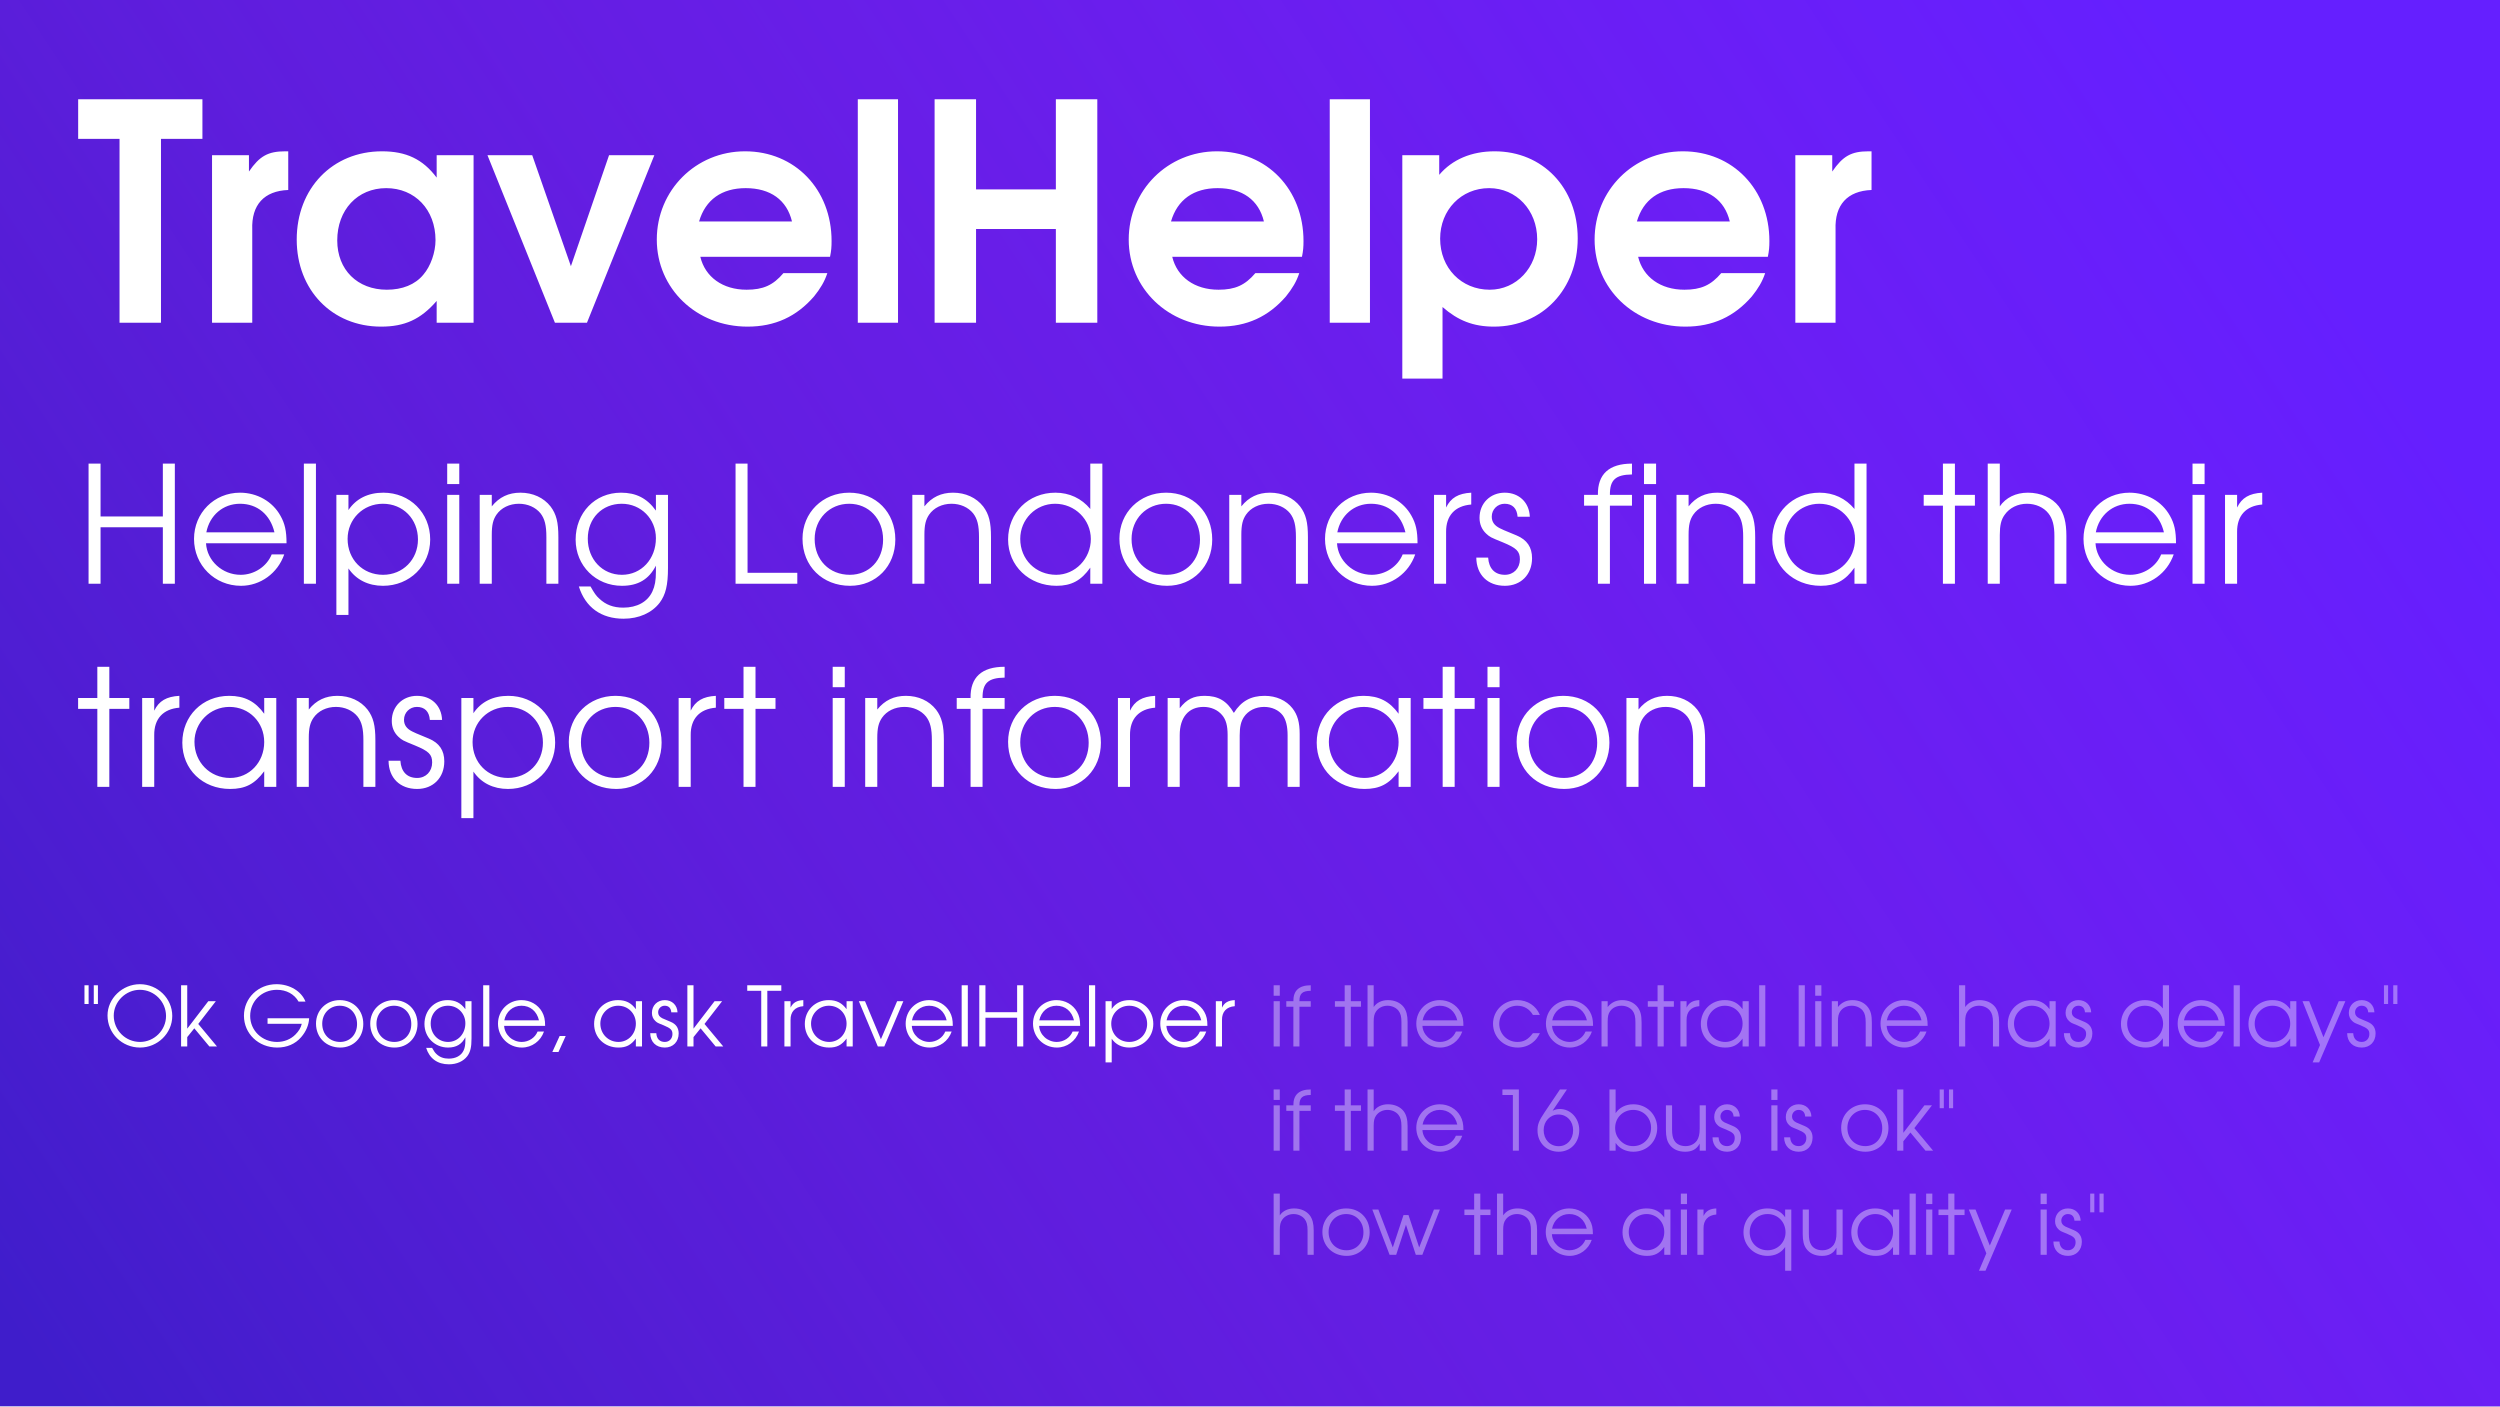
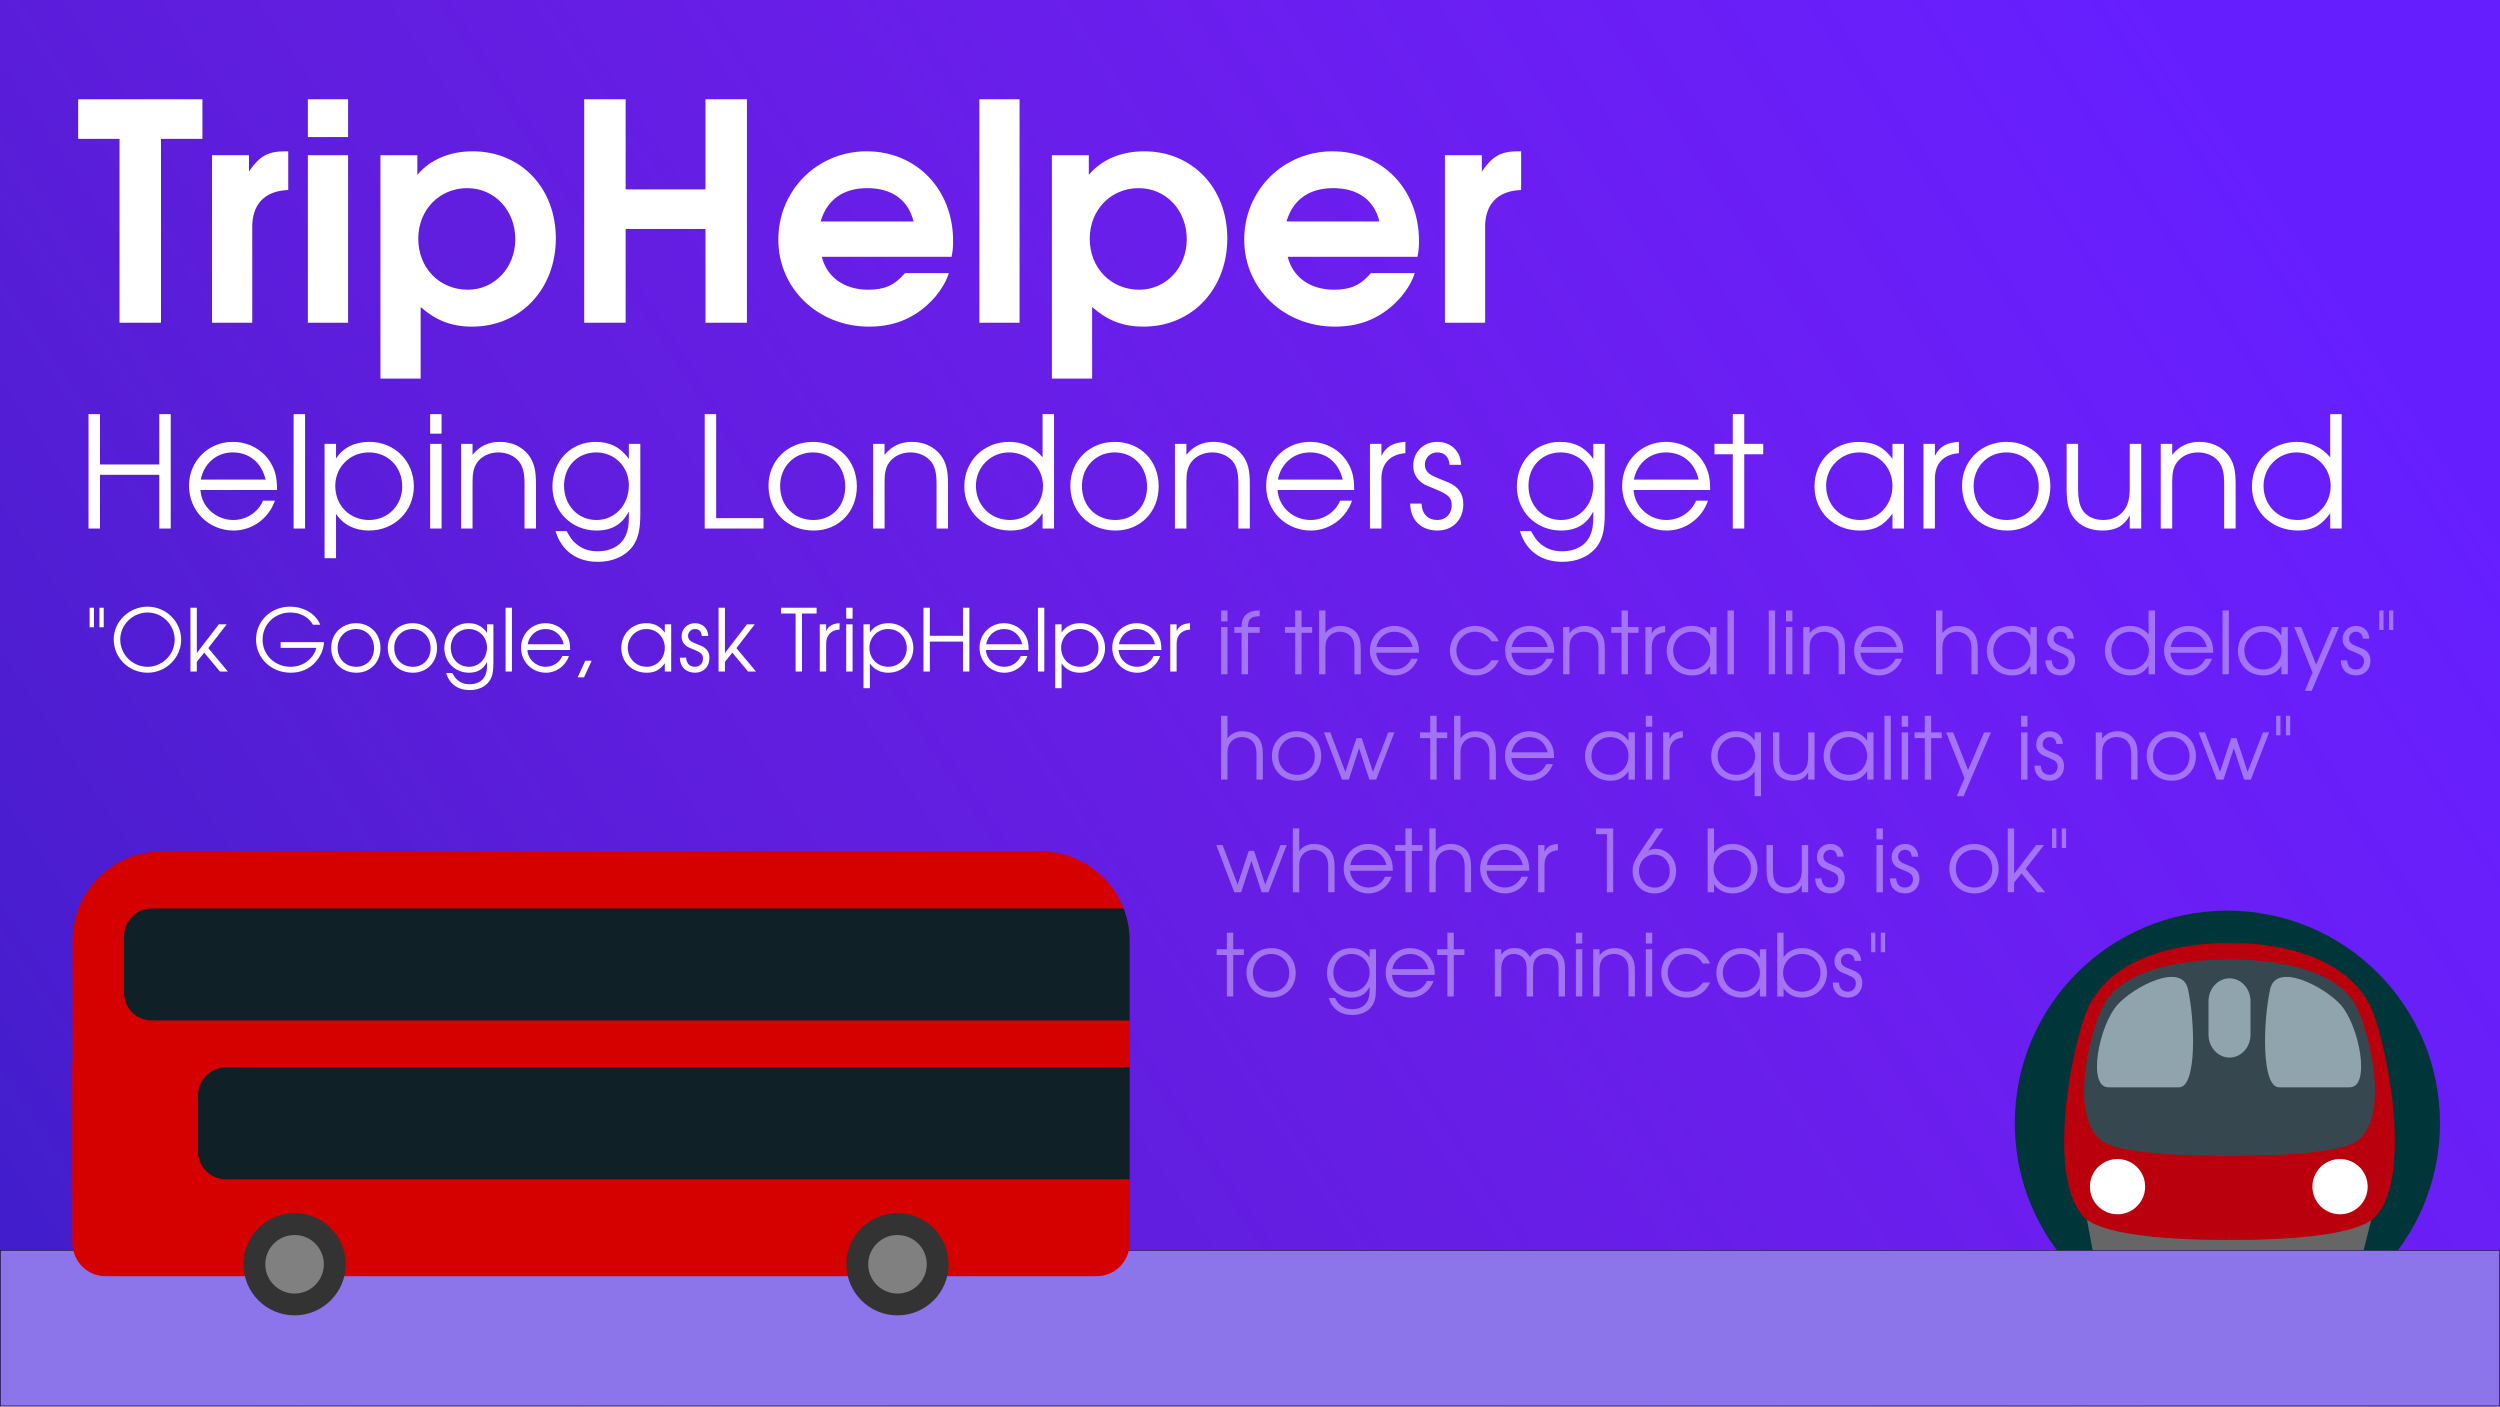
<svg xmlns="http://www.w3.org/2000/svg" xmlns:xlink="http://www.w3.org/1999/xlink" width="1920" height="1080" viewBox="0 0 508 285.75" version="1.1" id="svg8">
  <defs id="defs2">
    <linearGradient id="linearGradient4505">
      <stop style="stop-color:#651fff;stop-opacity:1;" offset="0" id="stop4501" />
      <stop style="stop-color:#b51fff;stop-opacity:0" offset="1" id="stop4503" />
    </linearGradient>
    <linearGradient xlink:href="#linearGradient4505" id="linearGradient4656" x1="459.241" y1="39.598" x2="30.206" y2="323.525" gradientUnits="userSpaceOnUse" />
+     <clipPath id="b">
+       <rect style="fill:#d50000;stroke-width:0.27" width="52.82" height="21.23" x="44.43" y="227.29" ry="4.46" rx="4.46" id="rect5" />
+     </clipPath>
+     <clipPath id="a">
+       <rect style="fill:#d50000;stroke-width:0.27" width="52.82" height="21.23" x="44.43" y="227.29" ry="4.46" rx="4.46" id="rect2" />
+     </clipPath>
+     <clipPath clipPathUnits="userSpaceOnUse" id="clipPath4571">
+       <rect ry="0.009" y="265.306" x="0.056" height="31.637" width="507.887" id="rect4573" style="opacity:1;fill:#8c74eb;fill-opacity:1;stroke:#000000;stroke-width:0.113;stroke-linecap:round;stroke-linejoin:miter;stroke-miterlimit:4;stroke-dasharray:none;stroke-dashoffset:2.268;stroke-opacity:0.955" />
+     </clipPath>
  </defs>
  <g id="layer1" transform="translate(0,-11.25)">
    <rect style="opacity:1;fill:#3f1dcb;fill-opacity:1;stroke:none;stroke-width:0.199;stroke-linecap:round;stroke-linejoin:miter;stroke-miterlimit:4;stroke-dasharray:none;stroke-dashoffset:2.268;stroke-opacity:1" id="rect4646" width="508" height="285.75" x="0" y="11.25" ry="0.012" />
    <rect ry="0.012" y="11.25" x="0" height="285.75" width="508" id="rect4648" style="opacity:1;fill:url(#linearGradient4656);fill-opacity:1;stroke:none;stroke-width:0.199;stroke-linecap:round;stroke-linejoin:miter;stroke-miterlimit:4;stroke-dasharray:none;stroke-dashoffset:2.268;stroke-opacity:1" />
    <text xml:space="preserve" style="font-style:normal;font-variant:normal;font-weight:600;font-stretch:normal;font-size:61.434px;line-height:1.25;font-family:'URW Gothic L';-inkscape-font-specification:'URW Gothic L, Semi-Bold';font-variant-ligatures:normal;font-variant-caps:normal;font-variant-numeric:normal;font-feature-settings:normal;text-align:start;letter-spacing:0px;word-spacing:0px;writing-mode:lr-tb;text-anchor:start;fill:#ffffff;fill-opacity:1;stroke:none;stroke-width:1.536" x="15.445" y="76.825" id="text4660">
-       <tspan x="15.445" y="76.825" style="font-style:normal;font-variant:normal;font-weight:600;font-stretch:normal;font-size:61.434px;font-family:'URW Gothic L';-inkscape-font-specification:'URW Gothic L, Semi-Bold';font-variant-ligatures:normal;font-variant-caps:normal;font-variant-numeric:normal;font-feature-settings:normal;text-align:start;writing-mode:lr-tb;text-anchor:start;fill:#ffffff;stroke-width:1.536" id="tspan4666">TravelHelper</tspan>
+       <tspan x="15.445" y="76.825" style="font-style:normal;font-variant:normal;font-weight:600;font-stretch:normal;font-size:61.434px;font-family:'URW Gothic L';-inkscape-font-specification:'URW Gothic L, Semi-Bold';font-variant-ligatures:normal;font-variant-caps:normal;font-variant-numeric:normal;font-feature-settings:normal;text-align:start;writing-mode:lr-tb;text-anchor:start;fill:#ffffff;stroke-width:1.536" id="tspan4666">TripHelper</tspan>
    </text>
    <text xml:space="preserve" style="font-style:normal;font-weight:normal;font-size:10.583px;line-height:1.25;font-family:sans-serif;letter-spacing:0px;word-spacing:0px;fill:#000000;fill-opacity:1;stroke:none;stroke-width:0.265" x="117.599" y="60.199" id="text4670">
-       <tspan id="tspan4668" x="117.599" y="60.199" style="stroke-width:0.265"> </tspan>
+       <tspan id="tspan4668" x="117.599" y="60.199" style="stroke-width:0.265" />
    </text>
-     <text id="text4682" y="129.864" x="15.479" style="font-style:normal;font-variant:normal;font-weight:normal;font-stretch:normal;font-size:33.024px;line-height:1.25;font-family:'URW Gothic L';-inkscape-font-specification:'URW Gothic L, Normal';font-variant-ligatures:normal;font-variant-caps:normal;font-variant-numeric:normal;font-feature-settings:normal;text-align:start;letter-spacing:0px;word-spacing:0px;writing-mode:lr-tb;text-anchor:start;fill:#ffffff;fill-opacity:1;stroke:none;stroke-width:0.826" xml:space="preserve">
-       <tspan id="tspan4680" style="font-style:normal;font-variant:normal;font-weight:normal;font-stretch:normal;font-size:33.024px;font-family:'URW Gothic L';-inkscape-font-specification:'URW Gothic L, Normal';font-variant-ligatures:normal;font-variant-caps:normal;font-variant-numeric:normal;font-feature-settings:normal;text-align:start;writing-mode:lr-tb;text-anchor:start;fill:#ffffff;stroke-width:0.826" y="129.864" x="15.479">Helping Londoners find their</tspan>
-       <tspan style="font-style:normal;font-variant:normal;font-weight:normal;font-stretch:normal;font-size:33.024px;font-family:'URW Gothic L';-inkscape-font-specification:'URW Gothic L, Normal';font-variant-ligatures:normal;font-variant-caps:normal;font-variant-numeric:normal;font-feature-settings:normal;text-align:start;writing-mode:lr-tb;text-anchor:start;fill:#ffffff;stroke-width:0.826" y="171.144" x="15.479" id="tspan4684">transport information</tspan>
+     <text id="text4682" y="118.647" x="15.598" style="font-style:normal;font-variant:normal;font-weight:normal;font-stretch:normal;font-size:31.451px;line-height:1.25;font-family:'URW Gothic L';-inkscape-font-specification:'URW Gothic L, Normal';font-variant-ligatures:normal;font-variant-caps:normal;font-variant-numeric:normal;font-feature-settings:normal;text-align:start;letter-spacing:0px;word-spacing:0px;writing-mode:lr-tb;text-anchor:start;fill:#ffffff;fill-opacity:1;stroke:none;stroke-width:0.786" xml:space="preserve">
+       <tspan style="font-style:normal;font-variant:normal;font-weight:normal;font-stretch:normal;font-size:31.451px;font-family:'URW Gothic L';-inkscape-font-specification:'URW Gothic L, Normal';font-variant-ligatures:normal;font-variant-caps:normal;font-variant-numeric:normal;font-feature-settings:normal;text-align:start;writing-mode:lr-tb;text-anchor:start;fill:#ffffff;stroke-width:0.786" y="118.647" x="15.598" id="tspan4684">Helping Londoners get around</tspan>
    </text>
-     <text xml:space="preserve" style="font-style:normal;font-variant:normal;font-weight:normal;font-stretch:normal;font-size:16.824px;line-height:1.25;font-family:'URW Gothic L';-inkscape-font-specification:'URW Gothic L, Normal';font-variant-ligatures:normal;font-variant-caps:normal;font-variant-numeric:normal;font-feature-settings:normal;text-align:start;letter-spacing:0px;word-spacing:0px;writing-mode:lr-tb;text-anchor:start;fill:#ffffff;fill-opacity:1;stroke:none;stroke-width:0.421" x="15.913" y="223.893" id="text4690">
-       <tspan x="15.913" y="223.893" style="font-style:normal;font-variant:normal;font-weight:normal;font-stretch:normal;font-size:16.824px;font-family:'URW Gothic L';-inkscape-font-specification:'URW Gothic L, Normal';font-variant-ligatures:normal;font-variant-caps:normal;font-variant-numeric:normal;font-feature-settings:normal;text-align:start;writing-mode:lr-tb;text-anchor:start;fill:#ffffff;stroke-width:0.421" id="tspan4698">"Ok Google, ask TravelHelper</tspan>
+     <text xml:space="preserve" style="font-style:normal;font-variant:normal;font-weight:normal;font-stretch:normal;font-size:17.549px;line-height:1.25;font-family:'URW Gothic L';-inkscape-font-specification:'URW Gothic L, Normal';font-variant-ligatures:normal;font-variant-caps:normal;font-variant-numeric:normal;font-feature-settings:normal;text-align:start;letter-spacing:0px;word-spacing:0px;writing-mode:lr-tb;text-anchor:start;fill:#ffffff;fill-opacity:1;stroke:none;stroke-width:0.439" x="16.917" y="147.709" id="text4690">
+       <tspan x="16.917" y="147.709" style="font-style:normal;font-variant:normal;font-weight:normal;font-stretch:normal;font-size:17.549px;font-family:'URW Gothic L';-inkscape-font-specification:'URW Gothic L, Normal';font-variant-ligatures:normal;font-variant-caps:normal;font-variant-numeric:normal;font-feature-settings:normal;text-align:start;writing-mode:lr-tb;text-anchor:start;fill:#ffffff;stroke-width:0.439" id="tspan4698">"Ok Google, ask TripHelper</tspan>
    </text>
-     <text id="text4706" y="223.893" x="257.742" style="font-style:normal;font-variant:normal;font-weight:normal;font-stretch:normal;font-size:16.824px;line-height:1.25;font-family:'URW Gothic L';-inkscape-font-specification:'URW Gothic L, Normal';font-variant-ligatures:normal;font-variant-caps:normal;font-variant-numeric:normal;font-feature-settings:normal;text-align:start;letter-spacing:0px;word-spacing:0px;writing-mode:lr-tb;text-anchor:start;fill:#ffffff;fill-opacity:0.38;stroke:none;stroke-width:0.421;" xml:space="preserve">
-       <tspan id="tspan4704" style="font-style:normal;font-variant:normal;font-weight:normal;font-stretch:normal;font-size:16.824px;font-family:'URW Gothic L';-inkscape-font-specification:'URW Gothic L, Normal';font-variant-ligatures:normal;font-variant-caps:normal;font-variant-numeric:normal;font-feature-settings:normal;text-align:start;writing-mode:lr-tb;text-anchor:start;fill:#ffffff;stroke-width:0.421;fill-opacity:0.38;" y="223.893" x="257.742">if the central line has delays"</tspan>
+     <text id="text4706" y="148.261" x="247.017" style="font-style:normal;font-variant:normal;font-weight:normal;font-stretch:normal;font-size:17.549px;line-height:1.25;font-family:'URW Gothic L';-inkscape-font-specification:'URW Gothic L, Normal';font-variant-ligatures:normal;font-variant-caps:normal;font-variant-numeric:normal;font-feature-settings:normal;text-align:start;letter-spacing:0px;word-spacing:0px;writing-mode:lr-tb;text-anchor:start;fill:#ffffff;fill-opacity:0.38;stroke:none;stroke-width:0.439" xml:space="preserve">
+       <tspan id="tspan4704" style="font-style:normal;font-variant:normal;font-weight:normal;font-stretch:normal;font-size:17.549px;font-family:'URW Gothic L';-inkscape-font-specification:'URW Gothic L, Normal';font-variant-ligatures:normal;font-variant-caps:normal;font-variant-numeric:normal;font-feature-settings:normal;text-align:start;writing-mode:lr-tb;text-anchor:start;fill:#ffffff;fill-opacity:0.38;stroke-width:0.439" y="148.261" x="247.017">if the central line has delays"</tspan>
    </text>
-     <text xml:space="preserve" style="font-style:normal;font-variant:normal;font-weight:normal;font-stretch:normal;font-size:16.824px;line-height:1.25;font-family:'URW Gothic L';-inkscape-font-specification:'URW Gothic L, Normal';font-variant-ligatures:normal;font-variant-caps:normal;font-variant-numeric:normal;font-feature-settings:normal;text-align:start;letter-spacing:0px;word-spacing:0px;writing-mode:lr-tb;text-anchor:start;fill:#ffffff;fill-opacity:0.38;stroke:none;stroke-width:0.421;" x="257.742" y="245.06" id="text4710">
-       <tspan x="257.742" y="245.06" style="font-style:normal;font-variant:normal;font-weight:normal;font-stretch:normal;font-size:16.824px;font-family:'URW Gothic L';-inkscape-font-specification:'URW Gothic L, Normal';font-variant-ligatures:normal;font-variant-caps:normal;font-variant-numeric:normal;font-feature-settings:normal;text-align:start;writing-mode:lr-tb;text-anchor:start;fill:#ffffff;stroke-width:0.421;fill-opacity:0.38;" id="tspan4712">if the 16 bus is ok"</tspan>
+     <text xml:space="preserve" style="font-style:normal;font-variant:normal;font-weight:normal;font-stretch:normal;font-size:17.549px;line-height:1.25;font-family:'URW Gothic L';-inkscape-font-specification:'URW Gothic L, Normal';font-variant-ligatures:normal;font-variant-caps:normal;font-variant-numeric:normal;font-feature-settings:normal;text-align:start;letter-spacing:0px;word-spacing:0px;writing-mode:lr-tb;text-anchor:start;fill:#ffffff;fill-opacity:0.38;stroke:none;stroke-width:0.439" x="247.017" y="192.564" id="text4710">
+       <tspan x="247.017" y="192.564" style="font-style:normal;font-variant:normal;font-weight:normal;font-stretch:normal;font-size:17.549px;font-family:'URW Gothic L';-inkscape-font-specification:'URW Gothic L, Normal';font-variant-ligatures:normal;font-variant-caps:normal;font-variant-numeric:normal;font-feature-settings:normal;text-align:start;writing-mode:lr-tb;text-anchor:start;fill:#ffffff;fill-opacity:0.38;stroke-width:0.439" id="tspan4712">whether 16 bus is ok"</tspan>
    </text>
-     <text id="text4718" y="266.226" x="257.742" style="font-style:normal;font-variant:normal;font-weight:normal;font-stretch:normal;font-size:16.824px;line-height:1.25;font-family:'URW Gothic L';-inkscape-font-specification:'URW Gothic L, Normal';font-variant-ligatures:normal;font-variant-caps:normal;font-variant-numeric:normal;font-feature-settings:normal;text-align:start;letter-spacing:0px;word-spacing:0px;writing-mode:lr-tb;text-anchor:start;fill:#ffffff;fill-opacity:0.38;stroke:none;stroke-width:0.421;" xml:space="preserve">
-       <tspan style="font-style:normal;font-variant:normal;font-weight:normal;font-stretch:normal;font-size:16.824px;font-family:'URW Gothic L';-inkscape-font-specification:'URW Gothic L, Normal';font-variant-ligatures:normal;font-variant-caps:normal;font-variant-numeric:normal;font-feature-settings:normal;text-align:start;writing-mode:lr-tb;text-anchor:start;fill:#ffffff;stroke-width:0.421;fill-opacity:0.38;" y="266.226" x="257.742" id="tspan4720">how the air quality is"</tspan>
+     <circle style="fill:#00363a;stroke-width:0.898" cx="452.604" cy="239.491" r="43.203" id="circle4" />
+     <text id="text4718" y="169.664" x="247.017" style="font-style:normal;font-variant:normal;font-weight:normal;font-stretch:normal;font-size:17.549px;line-height:1.25;font-family:'URW Gothic L';-inkscape-font-specification:'URW Gothic L, Normal';font-variant-ligatures:normal;font-variant-caps:normal;font-variant-numeric:normal;font-feature-settings:normal;text-align:start;letter-spacing:0px;word-spacing:0px;writing-mode:lr-tb;text-anchor:start;fill:#ffffff;fill-opacity:0.38;stroke:none;stroke-width:0.439" xml:space="preserve">
+       <tspan style="font-style:normal;font-variant:normal;font-weight:normal;font-stretch:normal;font-size:17.549px;font-family:'URW Gothic L';-inkscape-font-specification:'URW Gothic L, Normal';font-variant-ligatures:normal;font-variant-caps:normal;font-variant-numeric:normal;font-feature-settings:normal;text-align:start;writing-mode:lr-tb;text-anchor:start;fill:#ffffff;fill-opacity:0.38;stroke-width:0.439" y="169.664" x="247.017" id="tspan4720">how the air quality is now"</tspan>
+     </text>
+     <rect style="fill:#d50000;stroke-width:4.066" id="rect50" ry="18.133" rx="18.136" y="184.26" x="14.748" height="86.317" width="214.788" />
+     <rect style="fill:#d50000;stroke-width:4.066" id="rect52" rx="6.71" ry="6.709" y="221.055" x="14.748" height="49.521" width="214.788" />
+     <path style="fill:#666666;stroke-width:0.898" d="m 424.029,258.897 1.275,6.843 c 18.284,1.14 36.576,1.455 54.869,0 l 1.859,-7.31 z" id="path6" />
+     <rect style="opacity:1;fill:#8c74eb;fill-opacity:1;stroke:#000000;stroke-width:0.113;stroke-linecap:round;stroke-linejoin:miter;stroke-miterlimit:4;stroke-dasharray:none;stroke-dashoffset:2.268;stroke-opacity:0.955" id="rect4539" width="507.887" height="31.637" x="0.056" y="265.306" ry="0.009" />
+     <rect style="fill:#d50000;stroke-width:4.066" id="rect54" ry="6.709" rx="6.71" y="221.055" x="14.748" height="49.521" width="214.788" />
+     <path style="fill:#102027" id="path56" clip-path="url(#a)" d="m 48.4,230.14 h 49.2 c 0.78,0 1.4,0.63 1.4,1.4 v 2.8 c 0,0.8 -0.62,1.4 -1.4,1.4 H 48.4 c -0.78,0 -1.4,-0.6 -1.4,-1.4 v -2.8 c 0,-0.77 0.62,-1.4 1.4,-1.4 z" transform="matrix(4.066417,0,0,4.065804,-165.9228,-739.8569)" />
+     <path style="fill:#102027" id="path58" clip-path="url(#b)" d="m 52.1,238.08 h 45.44 c 0.78,0 1.4,0.63 1.4,1.4 v 2.8 c 0,0.78 -0.62,1.4 -1.4,1.4 H 52.1 c -0.77,0 -1.4,-0.62 -1.4,-1.4 v -2.8 c 0,-0.77 0.63,-1.4 1.4,-1.4 z" transform="matrix(4.066417,0,0,4.065804,-165.9228,-739.8569)" />
+     <g style="stroke-width:1.03" id="g64" transform="matrix(1.038237,0,0,1.038081,0.6782978,-10.57366)">
+       <circle style="fill:#333333" id="circle60" r="10" cy="268.5" cx="57" />
+       <circle style="fill:#808080" id="circle62" r="5.73" cy="268.5" cx="57" />
+     </g>
+     <g style="stroke-width:1.03" id="g70" transform="matrix(1.038237,0,0,1.038081,123.1913,-10.57366)">
+       <circle style="fill:#333333" id="circle66" r="10" cy="268.5" cx="57" />
+       <circle style="fill:#808080" id="circle68" r="5.73" cy="268.5" cx="57" />
+     </g>
+     <path style="fill:#ba000d;stroke-width:0.898" d="m 453.08,263.18 c 0,0 -24.902,0.539 -29.742,-4.742 -7.867,-8.576 -1.913,-37.088 1.311,-43.167 7.112,-13.434 28.539,-12.375 28.539,-12.375" id="path8" />
+     <path style="fill:#ba000d;stroke-width:0.898" d="m 452.99,263.18 c 0,0 24.902,0.539 29.742,-4.742 7.867,-8.576 1.913,-37.088 -1.311,-43.167 -7.112,-13.434 -28.539,-12.375 -28.539,-12.375" id="path10" />
+     <g transform="matrix(0.8980127,0,0,0.8980127,400.7078,25.86259)" style="fill:#37474f;stroke-width:2.86" id="g16">
+       <path d="m 58.3,245.25 c 0,0 -24.38,0.4 -29.13,-3.5 -7.7,-6.3 -1.87,-27.3 1.28,-31.77 6.98,-9.9 27.97,-9.12 27.97,-9.12" id="path12" />
+       <path d="m 58.23,245.25 c 0,0 24.4,0.4 29.14,-3.5 7.7,-6.3 1.87,-27.3 -1.28,-31.77 -7,-9.9 -27.98,-9.12 -27.98,-9.12" id="path14" />
+     </g>
+     <path style="fill:#90a4ae;stroke-width:0.898" d="m 444.603,212.272 c -1.239,-5.657 -11.046,-0.503 -14.314,3.125 -3.772,4.185 -6.223,16.793 -1.85,16.793 h 14.332 c 3.664,0 3.251,-13.416 1.832,-19.918 z m 16.685,0 c 1.239,-5.657 11.046,-0.503 14.314,3.125 3.772,4.185 6.223,16.793 1.85,16.793 h -14.332 c -3.664,0 -3.251,-13.416 -1.832,-19.918 z" id="path18" />
+     <rect style="fill:#90a4ae;stroke-width:0.898" width="8.54" height="16.101" x="448.769" y="210.045" ry="4.67" rx="4.67" id="rect20" />
+     <circle style="fill:#ffffff;stroke-width:0.898" cx="430.279" cy="252.377" r="5.613" id="circle22" />
+     <circle style="fill:#ffffff;stroke-width:0.898" cx="475.494" cy="252.377" r="5.613" id="circle24" />
+     <text id="text4609" y="213.731" x="247.017" style="font-style:normal;font-variant:normal;font-weight:normal;font-stretch:normal;font-size:17.549px;line-height:1.25;font-family:'URW Gothic L';-inkscape-font-specification:'URW Gothic L, Normal';font-variant-ligatures:normal;font-variant-caps:normal;font-variant-numeric:normal;font-feature-settings:normal;text-align:start;letter-spacing:0px;word-spacing:0px;writing-mode:lr-tb;text-anchor:start;fill:#ffffff;fill-opacity:0.38;stroke:none;stroke-width:0.439" xml:space="preserve">
+       <tspan id="tspan4607" style="font-style:normal;font-variant:normal;font-weight:normal;font-stretch:normal;font-size:17.549px;font-family:'URW Gothic L';-inkscape-font-specification:'URW Gothic L, Normal';font-variant-ligatures:normal;font-variant-caps:normal;font-variant-numeric:normal;font-feature-settings:normal;text-align:start;writing-mode:lr-tb;text-anchor:start;fill:#ffffff;fill-opacity:0.38;stroke-width:0.439" y="213.731" x="247.017">to get minicabs"</tspan>
    </text>
  </g>
</svg>
